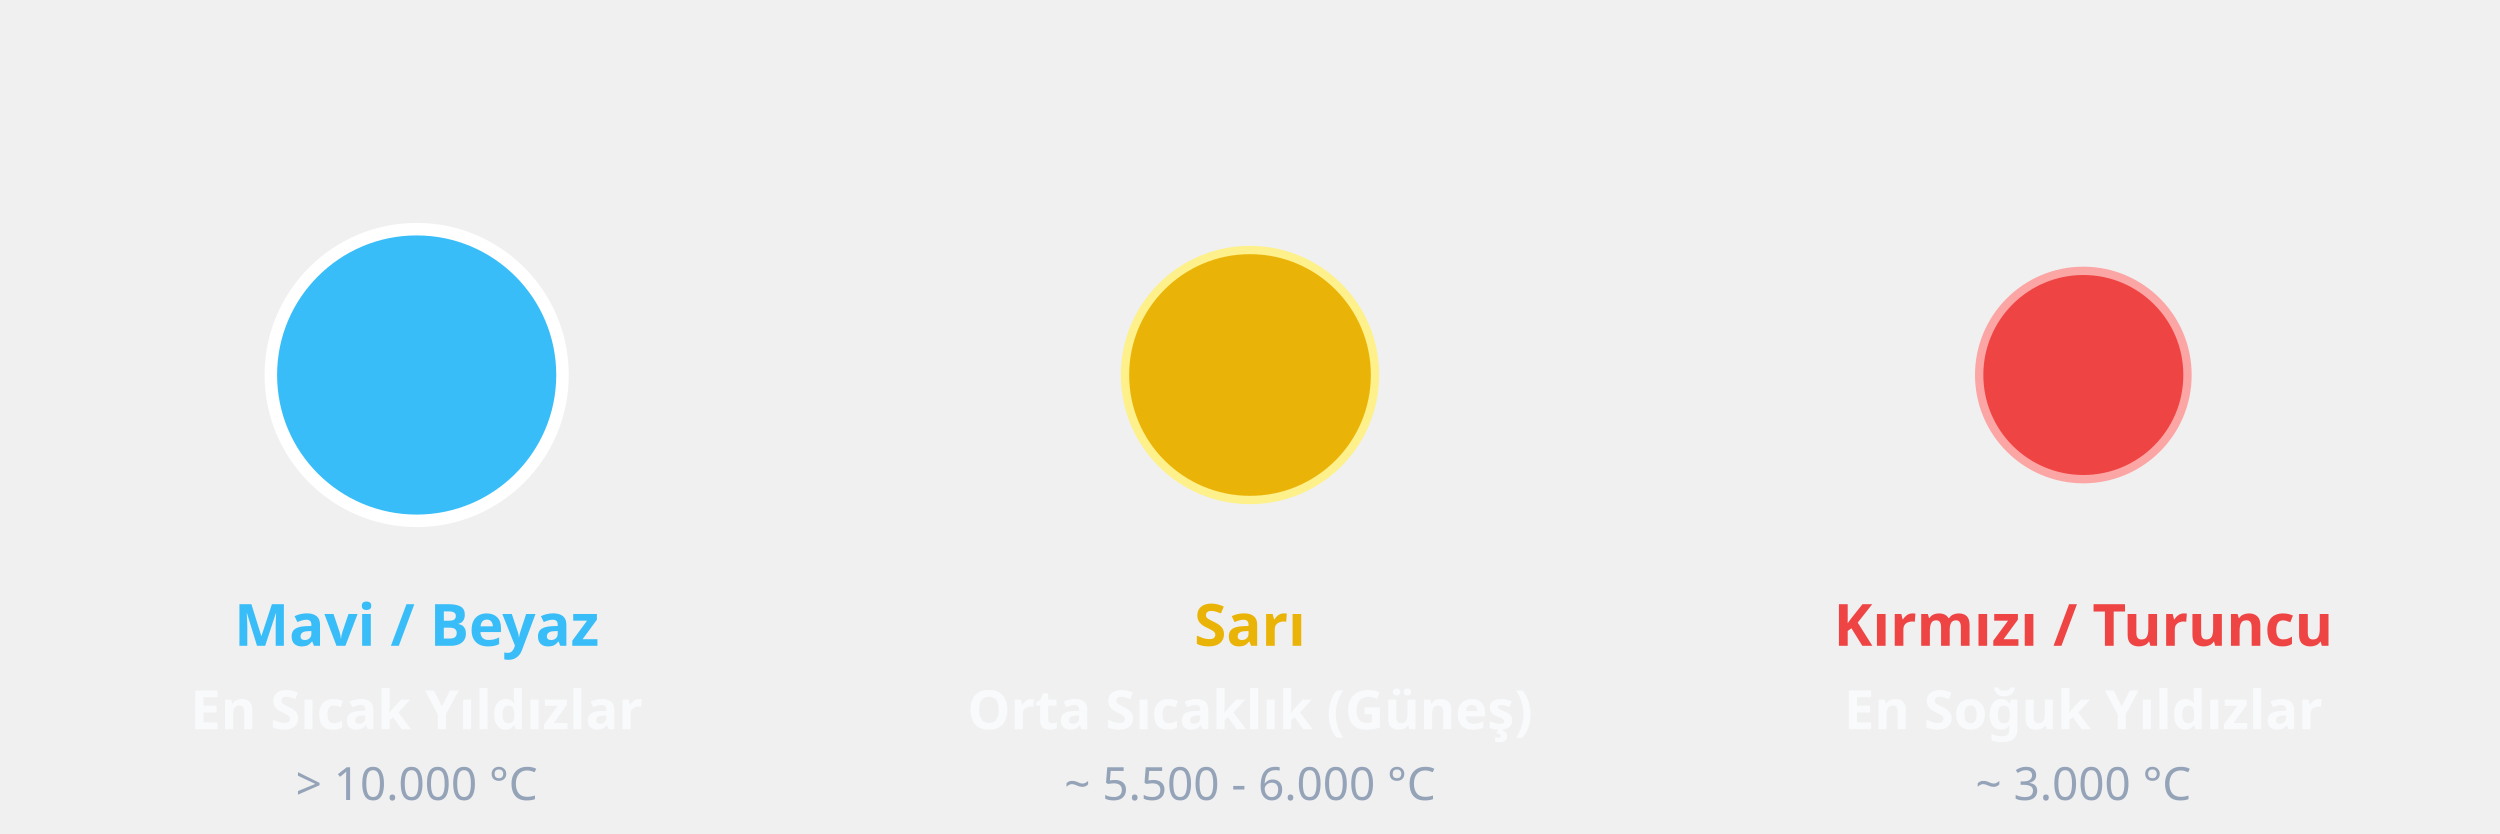
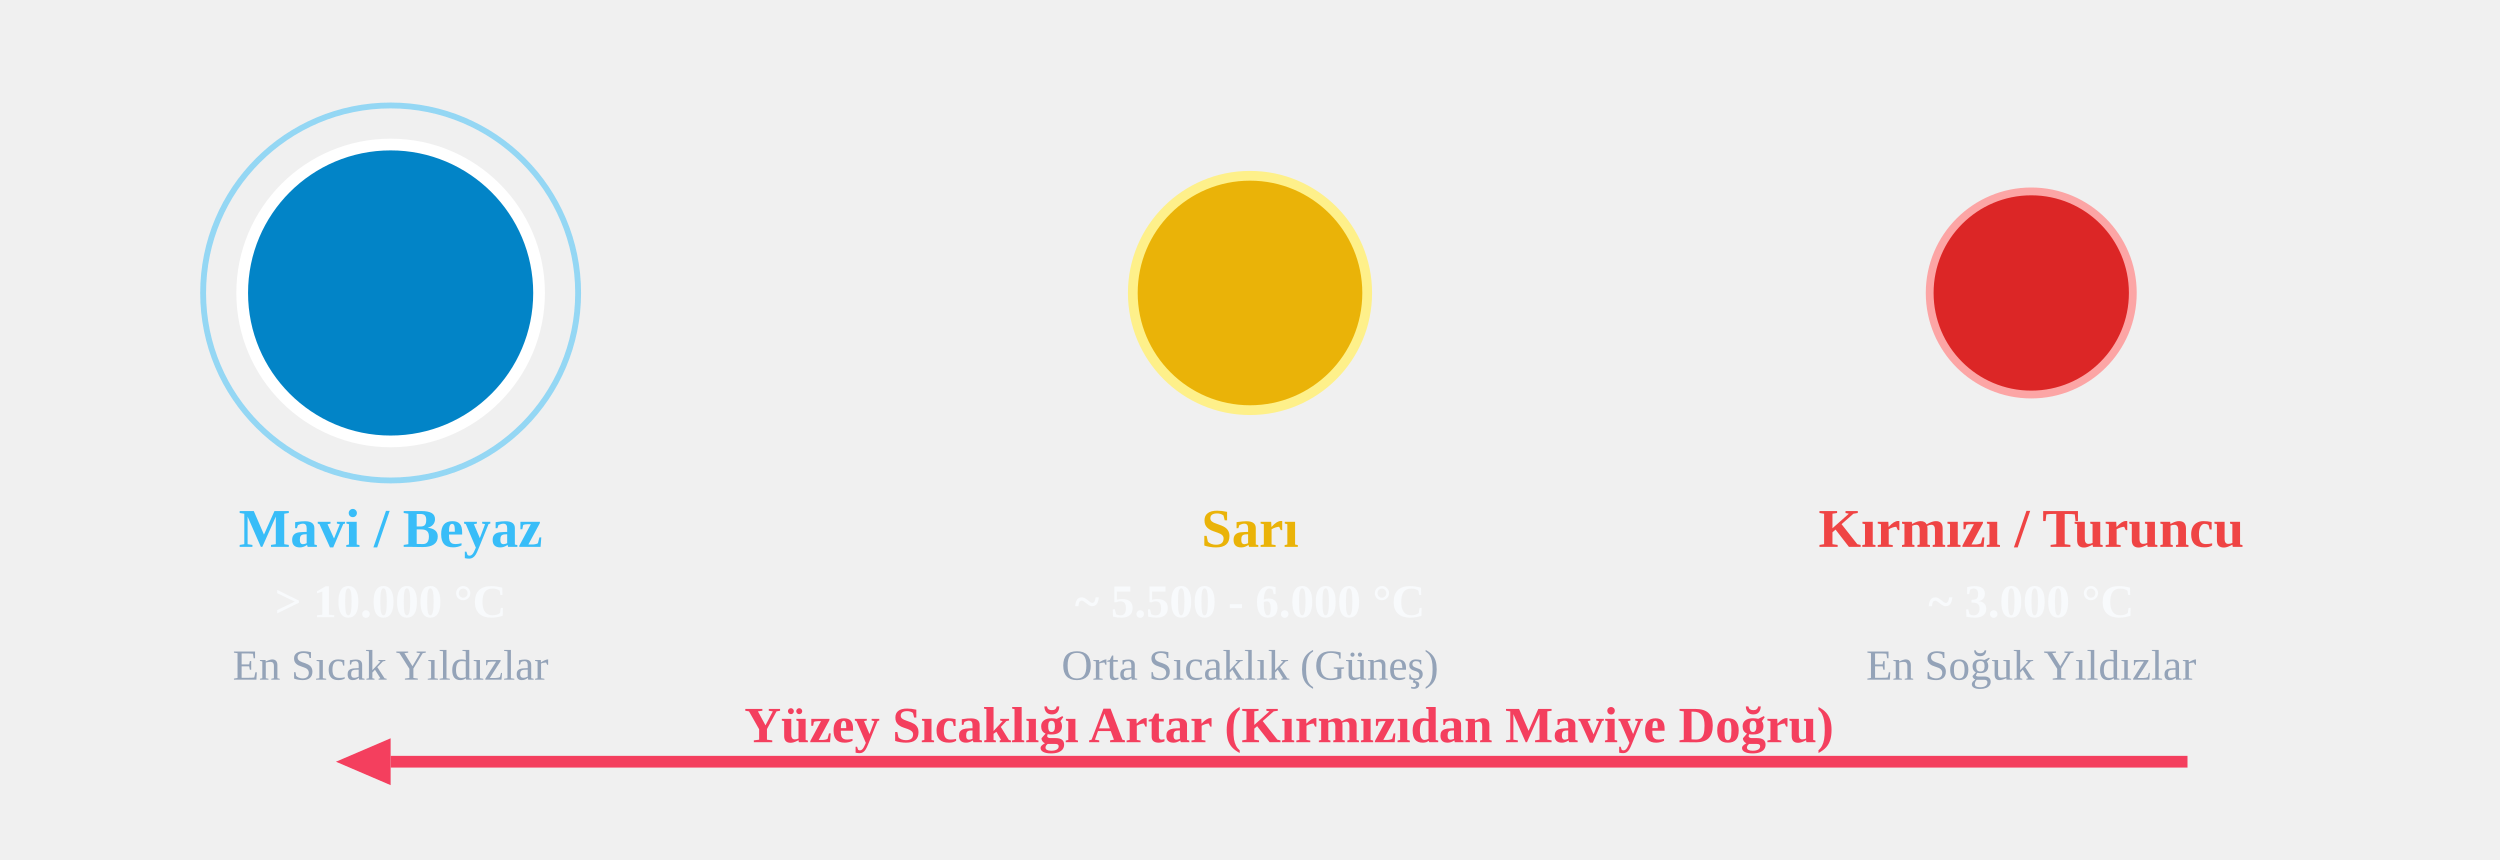
- <svg xmlns="http://www.w3.org/2000/svg" viewBox="0 0 600 200" width="100%" height="100%">
+ <svg xmlns="http://www.w3.org/2000/svg" viewBox="0 0 640 220" width="100%" height="100%">
  <rect width="100%" height="100%" fill="none" />
-   <g transform="translate(40, 30)">
-     <circle cx="60" cy="60" r="35" fill="#38bdf8" stroke="#ffffff" stroke-width="3" />
-     <text x="60" y="125" fill="#38bdf8" font-size="14" font-weight="bold" text-anchor="middle" font-family="system-ui, sans-serif">Mavi / Beyaz</text>
-     <text x="60" y="145" fill="#f8fafc" font-size="13" font-weight="bold" text-anchor="middle" font-family="system-ui, sans-serif">En Sıcak Yıldızlar</text>
-     <text x="60" y="162" fill="#94a3b8" font-size="11" text-anchor="middle" font-family="system-ui, sans-serif">&gt; 10.000 °C</text>
+   <g transform="translate(40, 20)">
+     <circle cx="60" cy="55" r="38" fill="#0284c7" stroke="#ffffff" stroke-width="3" />
+     <circle cx="60" cy="55" r="48" fill="none" stroke="#38bdf8" stroke-width="1.5" opacity="0.5" />
+     <text x="60" y="120" fill="#38bdf8" font-size="14" font-weight="bold" text-anchor="middle">Mavi / Beyaz</text>
+     <text x="60" y="138" fill="#f8fafc" font-size="12" font-weight="bold" text-anchor="middle">&gt; 10.000 °C</text>
+     <text x="60" y="154" fill="#94a3b8" font-size="11" text-anchor="middle">En Sıcak Yıldızlar</text>
  </g>
-   <g transform="translate(240, 30)">
-     <circle cx="60" cy="60" r="30" fill="#eab308" stroke="#fef08a" stroke-width="2" />
-     <text x="60" y="125" fill="#eab308" font-size="14" font-weight="bold" text-anchor="middle" font-family="system-ui, sans-serif">Sarı</text>
-     <text x="60" y="145" fill="#f8fafc" font-size="13" font-weight="bold" text-anchor="middle" font-family="system-ui, sans-serif">Orta Sıcaklık (Güneş)</text>
-     <text x="60" y="162" fill="#94a3b8" font-size="11" text-anchor="middle" font-family="system-ui, sans-serif">~ 5.500 - 6.000 °C</text>
+   <g transform="translate(260, 20)">
+     <circle cx="60" cy="55" r="30" fill="#eab308" stroke="#fef08a" stroke-width="2.5" />
+     <text x="60" y="120" fill="#eab308" font-size="14" font-weight="bold" text-anchor="middle">Sarı</text>
+     <text x="60" y="138" fill="#f8fafc" font-size="12" font-weight="bold" text-anchor="middle">~ 5.500 - 6.000 °C</text>
+     <text x="60" y="154" fill="#94a3b8" font-size="11" text-anchor="middle">Orta Sıcaklık (Güneş)</text>
  </g>
-   <g transform="translate(440, 30)">
-     <circle cx="60" cy="60" r="25" fill="#ef4444" stroke="#fca5a5" stroke-width="2" />
-     <text x="60" y="125" fill="#ef4444" font-size="14" font-weight="bold" text-anchor="middle" font-family="system-ui, sans-serif">Kırmızı / Turuncu</text>
-     <text x="60" y="145" fill="#f8fafc" font-size="13" font-weight="bold" text-anchor="middle" font-family="system-ui, sans-serif">En Soğuk Yıldızlar</text>
-     <text x="60" y="162" fill="#94a3b8" font-size="11" text-anchor="middle" font-family="system-ui, sans-serif">~ 3.000 °C</text>
+   <g transform="translate(460, 20)">
+     <circle cx="60" cy="55" r="26" fill="#dc2626" stroke="#fca5a5" stroke-width="2" />
+     <text x="60" y="120" fill="#ef4444" font-size="14" font-weight="bold" text-anchor="middle">Kırmızı / Turuncu</text>
+     <text x="60" y="138" fill="#f8fafc" font-size="12" font-weight="bold" text-anchor="middle">~ 3.000 °C</text>
+     <text x="60" y="154" fill="#94a3b8" font-size="11" text-anchor="middle">En Soğuk Yıldızlar</text>
+   </g>
+   <g transform="translate(60, 180)">
+     <line x1="500" y1="15" x2="40" y2="15" stroke="#f43f5e" stroke-width="3" />
+     <polygon points="40,9 26,15 40,21" fill="#f43f5e" />
+     <text x="270" y="10" fill="#f43f5e" font-size="13" font-weight="bold" text-anchor="middle">Yüzey Sıcaklığı Artar (Kırmızıdan Maviye Doğru)</text>
  </g>
</svg>
